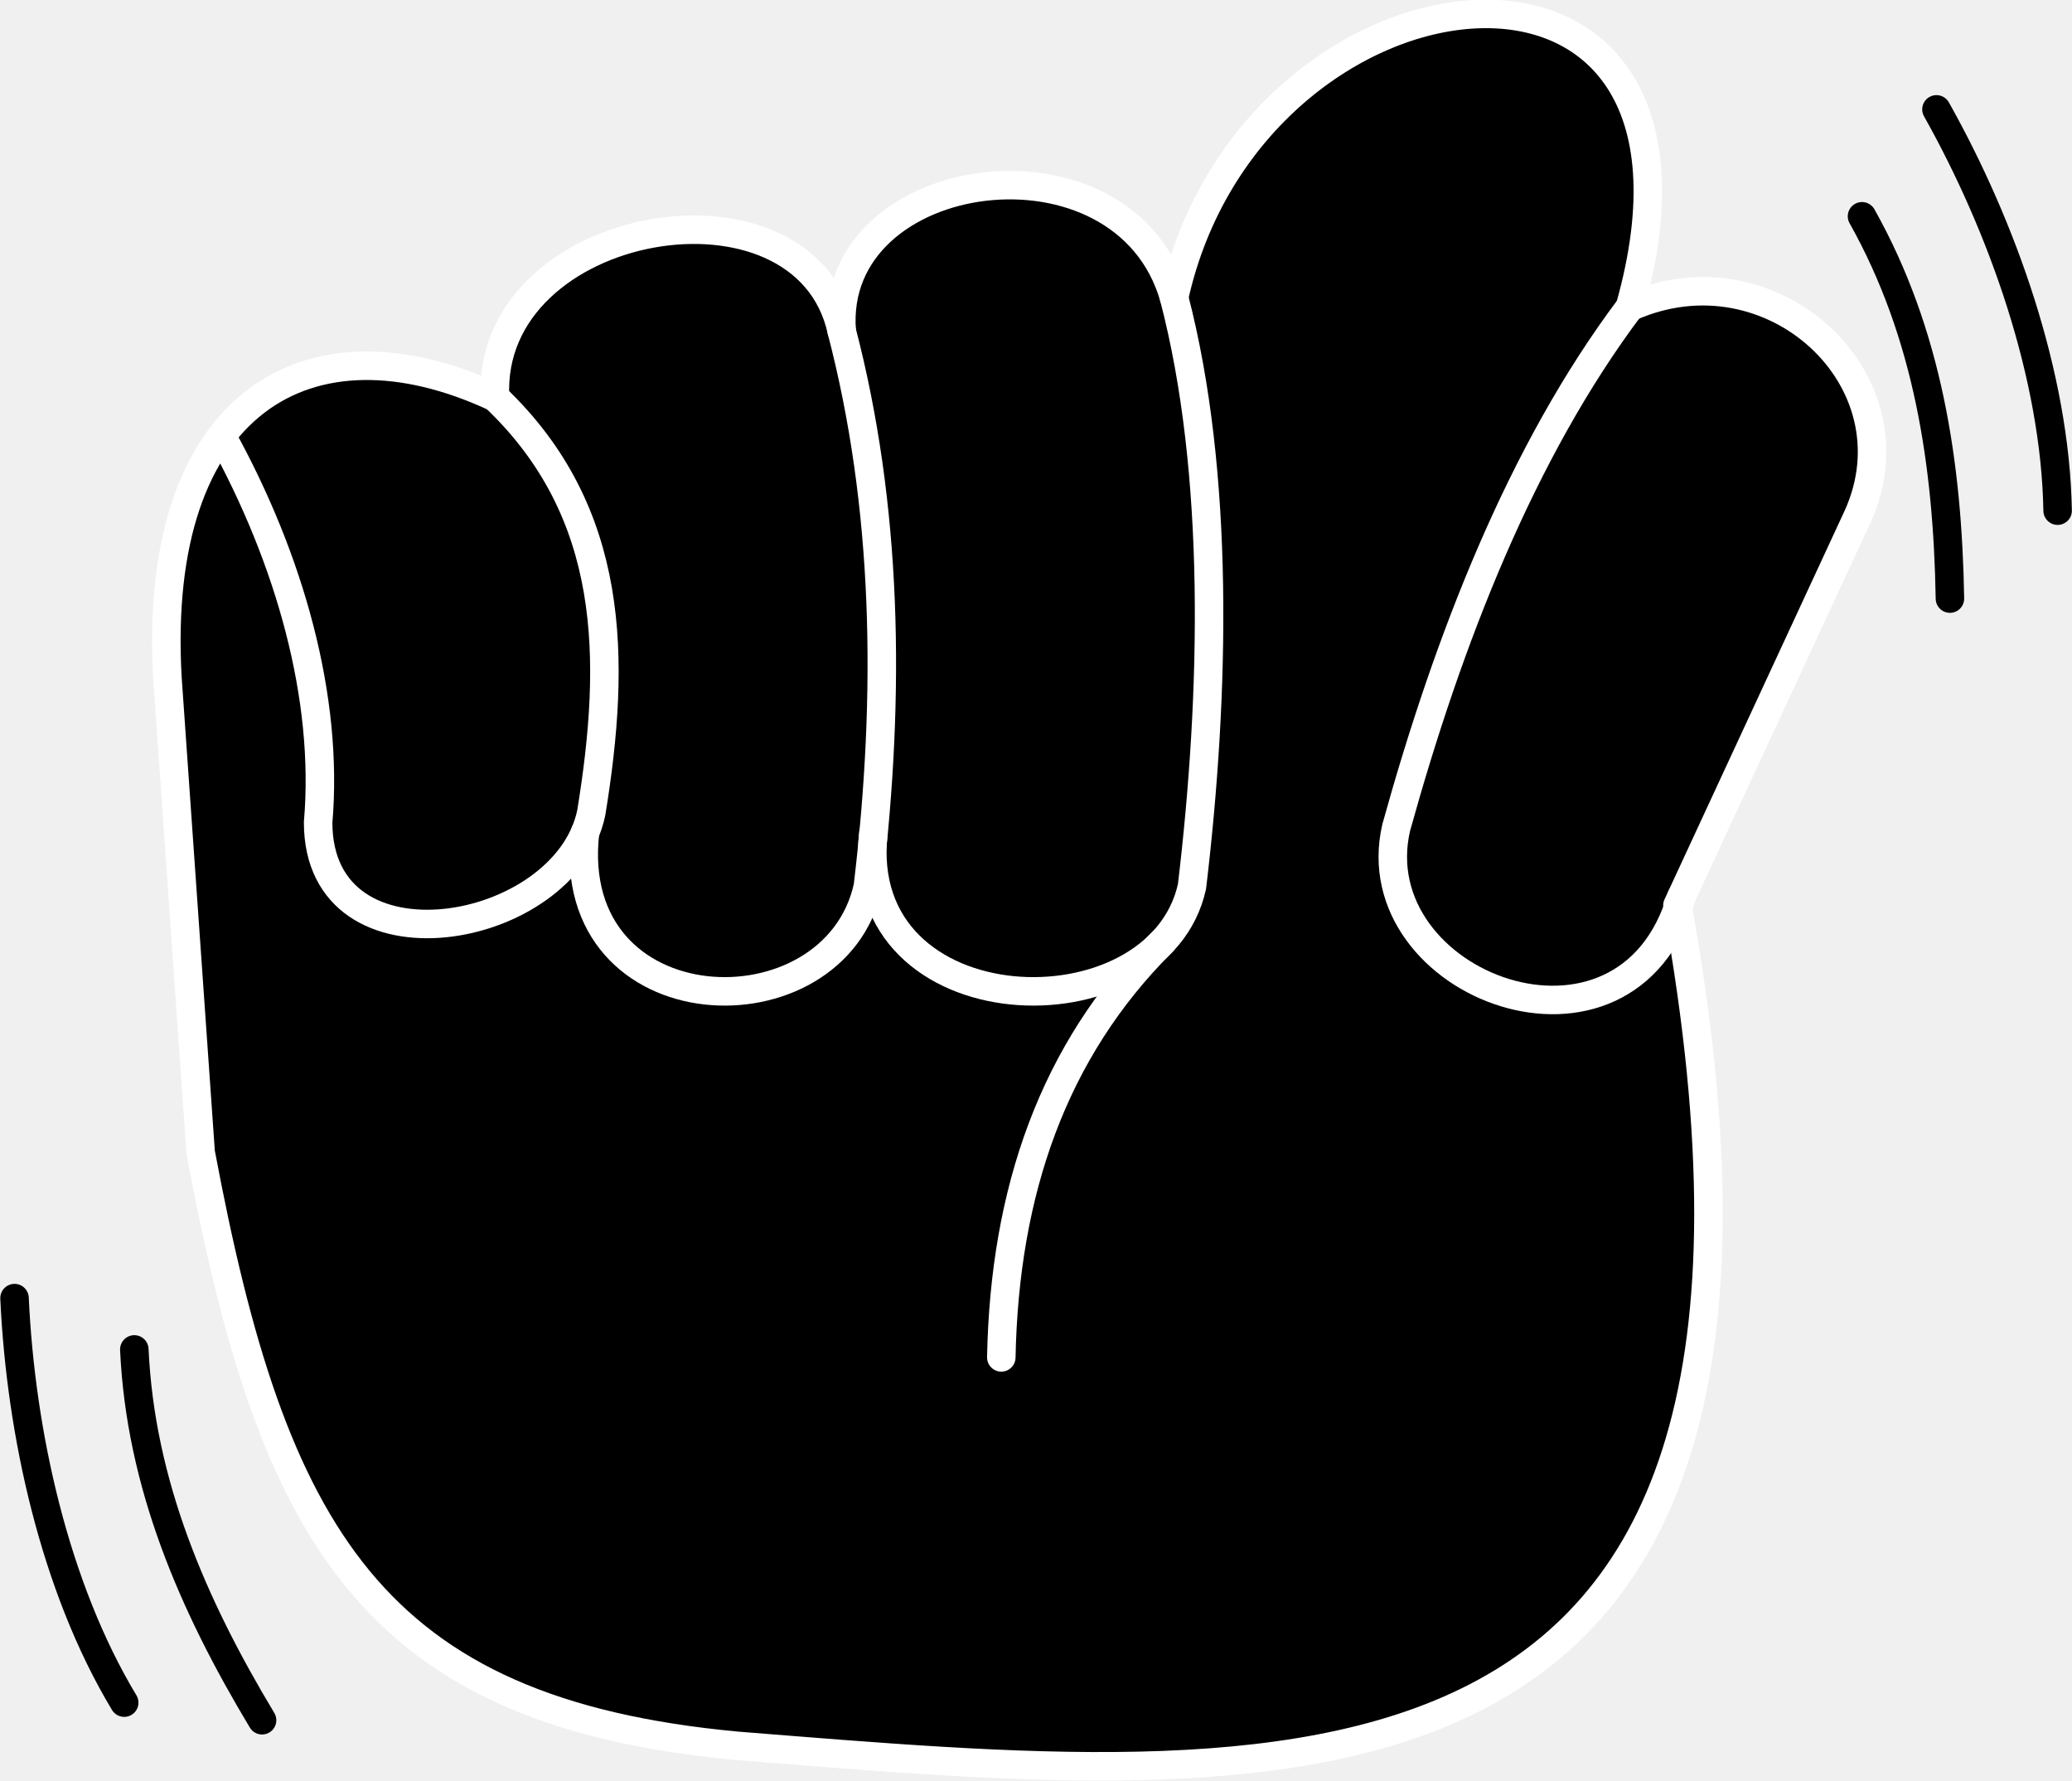
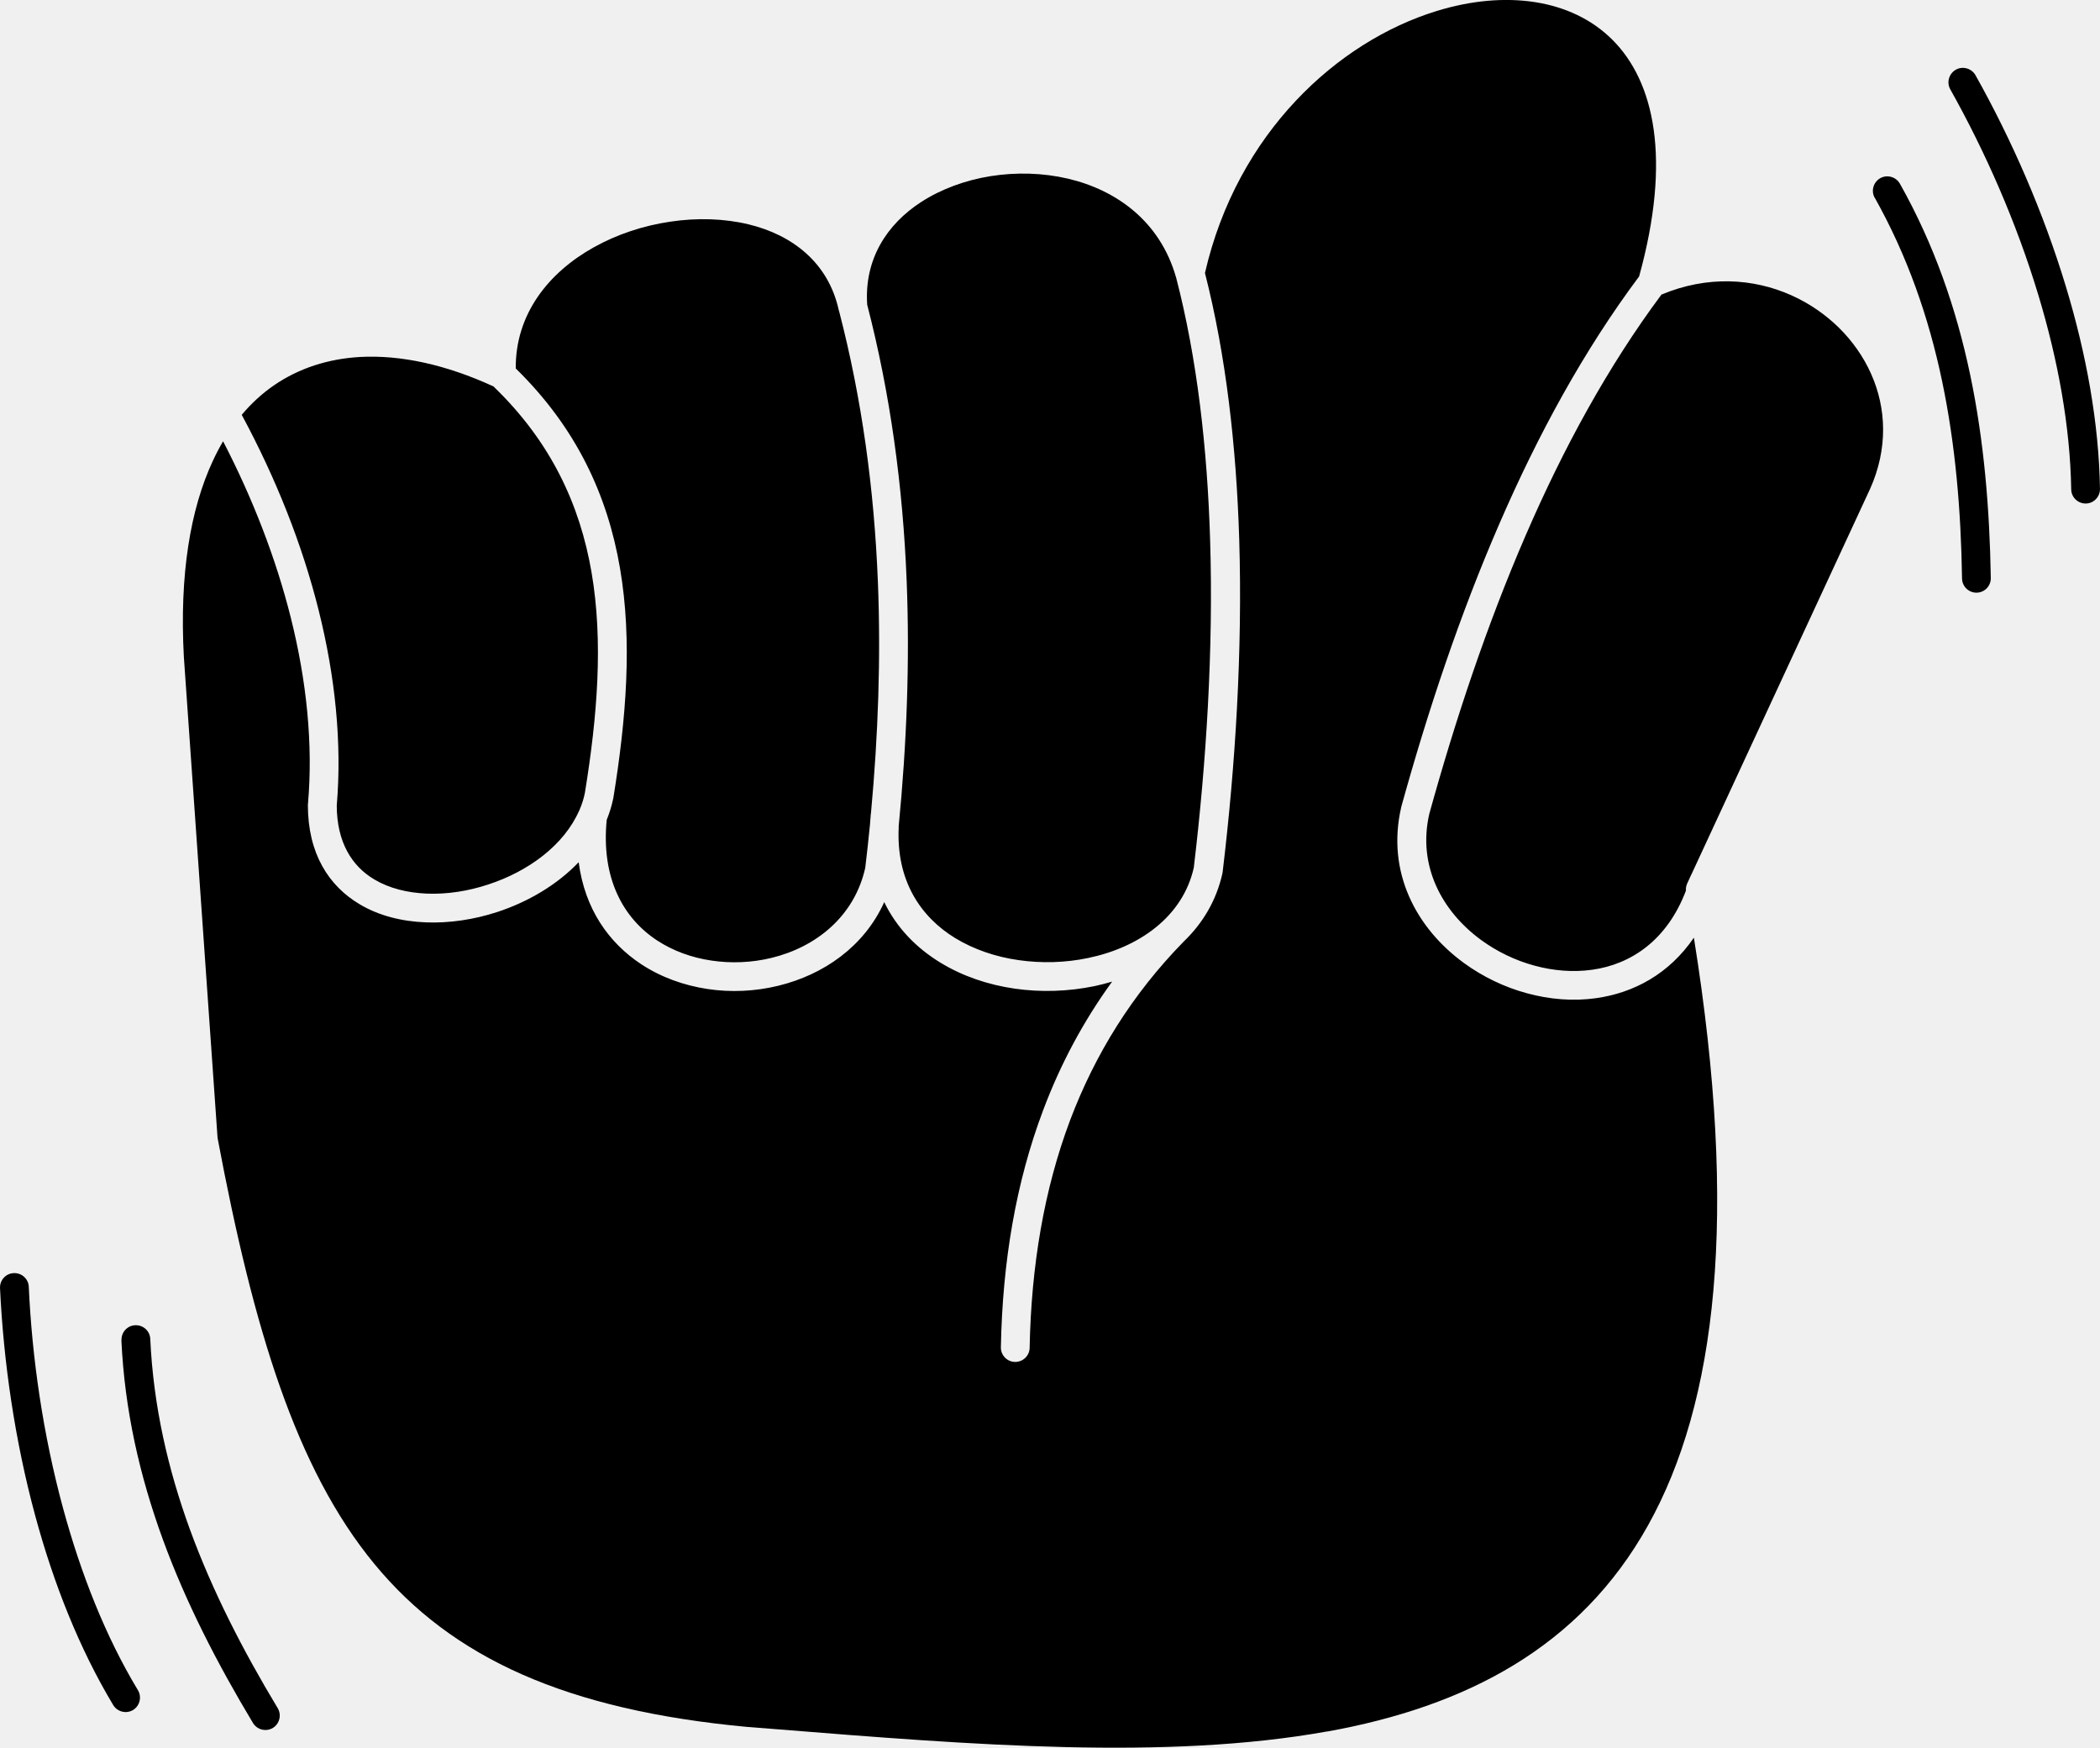
- <svg xmlns="http://www.w3.org/2000/svg" xml:space="preserve" width="1.515in" height="1.302in" version="1.1" shape-rendering="geometricPrecision" text-rendering="geometricPrecision" image-rendering="optimizeQuality" fill-rule="evenodd" clip-rule="evenodd" viewBox="0 0 135.23 116.25">
+ <svg xmlns="http://www.w3.org/2000/svg" xml:space="preserve" width="1.515in" height="1.261in" version="1.1" shape-rendering="geometricPrecision" text-rendering="geometricPrecision" image-rendering="optimizeQuality" fill-rule="evenodd" clip-rule="evenodd" viewBox="0 0 182.54 151.94">
  <g id="Layer_x0020_1">
-     <g id="_2294844416304">
-       <path fill="black" stroke="white" stroke-width="1.86" stroke-linecap="round" stroke-linejoin="round" stroke-miterlimit="2.613" d="M109.49 59.11c11.12,61.72 -25.54,57.72 -61.38,54.87 -23.9,-2.21 -30.35,-13.78 -35.03,-38.75 -0.72,-10.33 -1.45,-20.67 -2.17,-31 -1.01,-18.02 9.26,-23.94 21.39,-18.29 -0.59,-11.72 20.23,-15.33 22.63,-4.34 -0.82,-10.88 18.46,-13.51 21.7,-2.17 5.07,-22.93 37.42,-26.62 29.76,0.62 9.22,-4.11 18.87,4.76 14.88,13.64 -3.93,8.47 -7.85,16.95 -11.78,25.42z" />
-       <path fill="none" stroke="white" stroke-width="1.86" stroke-linecap="round" stroke-linejoin="round" stroke-miterlimit="2.613" d="M32.3 25.94c7.89,7.49 7.92,17.08 6.28,27.13 -1.68,8.07 -17.83,10.91 -17.83,0.62 0.7,-8.12 -1.84,-17.15 -6.3,-25.23" />
-       <path fill="none" stroke="white" stroke-width="1.86" stroke-linecap="round" stroke-linejoin="round" stroke-miterlimit="2.613" d="M54.93 21.6c2.98,11.43 3.22,23.61 1.71,36.27 -2.17,9.92 -19.88,9.34 -18.47,-3.5" />
-       <path fill="none" stroke="white" stroke-width="1.86" stroke-linecap="round" stroke-linejoin="round" stroke-miterlimit="2.613" d="M76.63 19.43c2.98,11.43 2.68,25.78 1.17,38.44 -2.17,9.92 -22.21,9.34 -20.8,-3.5" />
-       <path fill="none" stroke="white" stroke-width="1.86" stroke-linecap="round" stroke-linejoin="round" stroke-miterlimit="2.613" d="M106.39 20.05c-7.09,9.44 -11.85,21.69 -15.26,33.98 -2.38,10.31 15.06,16.91 18.63,4.51" />
-       <path fill="none" stroke="black" stroke-width="1.86" stroke-linecap="round" stroke-linejoin="round" stroke-miterlimit="2.613" d="M121.54 14.12c4.3,7.66 5.59,16.15 5.74,24.96" />
-       <path fill="none" stroke="black" stroke-width="1.86" stroke-linecap="round" stroke-linejoin="round" stroke-miterlimit="2.613" d="M126.4 7.14c4.3,7.66 7.76,17.39 7.91,26.2" />
-       <path fill="none" stroke="black" stroke-width="1.86" stroke-linecap="round" stroke-linejoin="round" stroke-miterlimit="2.613" d="M8.75 88.1c0.4,8.77 3.8,16.66 8.34,24.21" />
-       <path fill="none" stroke="black" stroke-width="1.86" stroke-linecap="round" stroke-linejoin="round" stroke-miterlimit="2.613" d="M0.93 84.75c0.4,8.77 2.61,18.86 7.16,26.41" />
-       <path fill="none" stroke="white" stroke-width="1.86" stroke-linecap="round" stroke-linejoin="round" stroke-miterlimit="2.613" d="M75.85 61.51c-7.12,7.09 -10.29,16.3 -10.5,27.11" />
+     <g id="_2276624973040">
+       <path fill="black" d="M115.36 150.52c24.09,-4.34 39.68,-20.47 31.88,-69.01 -2.15,3.15 -5.22,4.8 -8.51,5.26 -1.98,0.28 -4.04,0.11 -6.01,-0.43 -1.96,-0.53 -3.84,-1.44 -5.47,-2.63 -4.13,-3.01 -6.76,-7.89 -5.45,-13.54l0.01 -0.05c2.31,-8.34 5.09,-16.68 8.5,-24.54 3.38,-7.81 7.38,-15.14 12.17,-21.55 2.82,-10.21 1.34,-16.93 -2.34,-20.59 -1.78,-1.77 -4.09,-2.84 -6.68,-3.25 -2.66,-0.42 -5.61,-0.15 -8.59,0.77 -8.59,2.64 -17.33,10.58 -20.13,22.77 1.82,7.12 2.73,15.05 2.98,23.19 0.29,9.65 -0.33,19.6 -1.44,28.86l-0.02 0.13c-0.53,2.4 -1.74,4.38 -3.38,5.95 -4.45,4.55 -7.69,9.76 -9.87,15.54 -2.25,5.99 -3.37,12.61 -3.51,19.76 -0.01,0.69 -0.58,1.24 -1.27,1.23 -0.69,-0.01 -1.24,-0.58 -1.23,-1.27 0.14,-7.44 1.31,-14.34 3.67,-20.6 1.5,-4 3.49,-7.73 6,-11.19 -0.51,0.15 -1.04,0.29 -1.57,0.4 -2.25,0.46 -4.62,0.54 -6.9,0.21 -2.3,-0.33 -4.52,-1.08 -6.44,-2.25 -2.09,-1.27 -3.81,-3.02 -4.9,-5.27 -1.75,3.87 -5.27,6.31 -9.21,7.27 -2.01,0.49 -4.13,0.59 -6.16,0.28 -2.05,-0.31 -4.03,-1.02 -5.75,-2.15 -2.82,-1.86 -4.91,-4.8 -5.44,-8.87 -1.87,1.96 -4.38,3.44 -7.05,4.32 -2.04,0.67 -4.19,0.99 -6.23,0.91 -2.1,-0.08 -4.09,-0.58 -5.75,-1.57 -2.7,-1.6 -4.51,-4.41 -4.51,-8.63l0.01 -0.12c0.45,-5.19 -0.12,-10.67 -1.49,-16.15 -1.3,-5.19 -3.32,-10.39 -5.89,-15.35 -0.32,0.54 -0.61,1.1 -0.89,1.7 -1.96,4.21 -2.91,9.89 -2.52,17.05l2.93 41.81c3.12,16.61 6.81,28.75 13.63,37.03 6.76,8.2 16.72,12.71 32.43,14.17l2.56 0.2c16.93,1.36 33.86,2.71 47.84,0.19zm-65.02 -80.04l0.01 -0.01 0.03 -0.08c0.2,-0.47 0.36,-0.96 0.46,-1.47 1.08,-6.64 1.61,-13.13 0.58,-19.16 -1.01,-5.88 -3.53,-11.36 -8.53,-16.17 -4.13,-1.9 -8.07,-2.75 -11.59,-2.56 -2.79,0.16 -5.32,0.98 -7.48,2.46 -1.02,0.7 -1.96,1.56 -2.81,2.57 2.95,5.47 5.26,11.25 6.7,17.04 1.43,5.74 2.02,11.48 1.56,16.93 0.01,3.19 1.32,5.27 3.27,6.42 1.29,0.77 2.87,1.16 4.56,1.23 1.74,0.07 3.59,-0.21 5.36,-0.8 3.45,-1.13 6.56,-3.4 7.88,-6.41zm2.4 0.75c-0.51,5.1 1.43,8.58 4.36,10.51 1.4,0.92 3.03,1.51 4.74,1.76 1.73,0.26 3.52,0.18 5.21,-0.23 3.85,-0.93 7.21,-3.58 8.16,-7.83 0.15,-1.26 0.29,-2.51 0.41,-3.75 0.02,-0.29 0.04,-0.59 0.07,-0.89 0.01,-0.05 0.01,-0.1 0.02,-0.14 0.63,-6.82 0.86,-13.51 0.6,-20.06 -0.32,-8.06 -1.39,-15.91 -3.36,-23.5 -0.01,-0.04 -0.03,-0.09 -0.04,-0.13 -0.9,-4.13 -4.03,-6.55 -7.85,-7.47 -2.12,-0.51 -4.47,-0.58 -6.8,-0.23 -2.33,0.34 -4.63,1.1 -6.65,2.23 -3.93,2.19 -6.82,5.81 -6.78,10.53 5.29,5.17 7.98,11.05 9.06,17.35 1.09,6.36 0.54,13.11 -0.58,20.01l-0.02 0.08c-0.13,0.62 -0.32,1.22 -0.55,1.79zm25.38 0.68c-0.23,4.59 1.86,7.78 4.93,9.65 1.62,0.98 3.51,1.62 5.48,1.9 2,0.29 4.08,0.23 6.04,-0.18 4.41,-0.91 8.24,-3.57 9.2,-7.86 1.09,-9.16 1.71,-18.97 1.42,-28.43 -0.24,-8.04 -1.14,-15.86 -2.95,-22.84l-0.02 -0.06c-1.37,-4.8 -5.12,-7.56 -9.39,-8.56 -2.18,-0.51 -4.5,-0.57 -6.71,-0.22 -2.2,0.35 -4.3,1.12 -6.05,2.25 -2.98,1.93 -4.96,4.98 -4.69,8.93 2.01,7.76 3.1,15.77 3.43,23.99 0.28,7.01 0.01,14.16 -0.7,21.42zm28.12 4.01l-0 0.01 0 -0.01zm40.31 1.5c-0.02,-0.21 0.02,-0.42 0.11,-0.62l0.33 -0.72c0.02,-0.04 0.03,-0.08 0.06,-0.12l15.51 -33.47c1.57,-3.51 1.41,-7.02 0.09,-9.98 -0.66,-1.49 -1.62,-2.85 -2.79,-4.01 -1.18,-1.16 -2.58,-2.13 -4.12,-2.82 -3.33,-1.5 -7.35,-1.74 -11.32,-0.07 -4.64,6.23 -8.53,13.36 -11.82,20.97 -3.34,7.72 -6.08,15.93 -8.36,24.17 -1.04,4.53 1.12,8.48 4.49,10.95 1.39,1.02 2.99,1.79 4.65,2.24 1.65,0.45 3.36,0.59 5.01,0.36 3.4,-0.47 6.53,-2.58 8.16,-6.88z" />
+       <path fill="black" fill-rule="nonzero" d="M162.96 17.2c-0.34,-0.6 -0.12,-1.37 0.48,-1.71 0.6,-0.34 1.37,-0.12 1.71,0.48 2.97,5.28 4.9,10.85 6.11,16.62 1.2,5.72 1.69,11.64 1.79,17.66 0.01,0.69 -0.54,1.26 -1.23,1.27 -0.69,0.01 -1.26,-0.54 -1.27,-1.23 -0.09,-5.87 -0.57,-11.63 -1.74,-17.19 -1.16,-5.52 -3.01,-10.85 -5.84,-15.9z" />
+       <path fill="black" fill-rule="nonzero" d="M169.53 7.77c-0.34,-0.6 -0.12,-1.37 0.48,-1.71 0.6,-0.34 1.37,-0.12 1.71,0.48 3.11,5.54 5.9,11.88 7.87,18.41 1.76,5.83 2.86,11.82 2.95,17.55 0.01,0.69 -0.54,1.26 -1.23,1.27 -0.69,0.01 -1.26,-0.54 -1.27,-1.23 -0.09,-5.47 -1.15,-11.24 -2.85,-16.87 -1.91,-6.34 -4.63,-12.5 -7.66,-17.9z" />
+       <path fill="black" fill-rule="nonzero" d="M10.56 116.5c-0.03,-0.69 0.51,-1.28 1.2,-1.3 0.69,-0.03 1.28,0.51 1.3,1.2 0.27,5.78 1.52,11.28 3.46,16.59 1.95,5.33 4.59,10.47 7.62,15.5 0.35,0.59 0.16,1.36 -0.43,1.72 -0.59,0.35 -1.36,0.16 -1.72,-0.43 -3.1,-5.16 -5.82,-10.44 -7.83,-15.94 -2.02,-5.53 -3.33,-11.27 -3.61,-17.33z" />
+       <path fill="black" fill-rule="nonzero" d="M0 111.97c-0.03,-0.69 0.51,-1.28 1.2,-1.3 0.69,-0.03 1.28,0.51 1.3,1.2 0.28,6.17 1.24,12.84 2.98,19.24 1.54,5.67 3.68,11.13 6.51,15.82 0.35,0.59 0.16,1.36 -0.43,1.72 -0.59,0.35 -1.36,0.16 -1.72,-0.43 -2.95,-4.91 -5.19,-10.58 -6.78,-16.46 -1.78,-6.57 -2.76,-13.42 -3.06,-19.78z" />
    </g>
  </g>
</svg>
